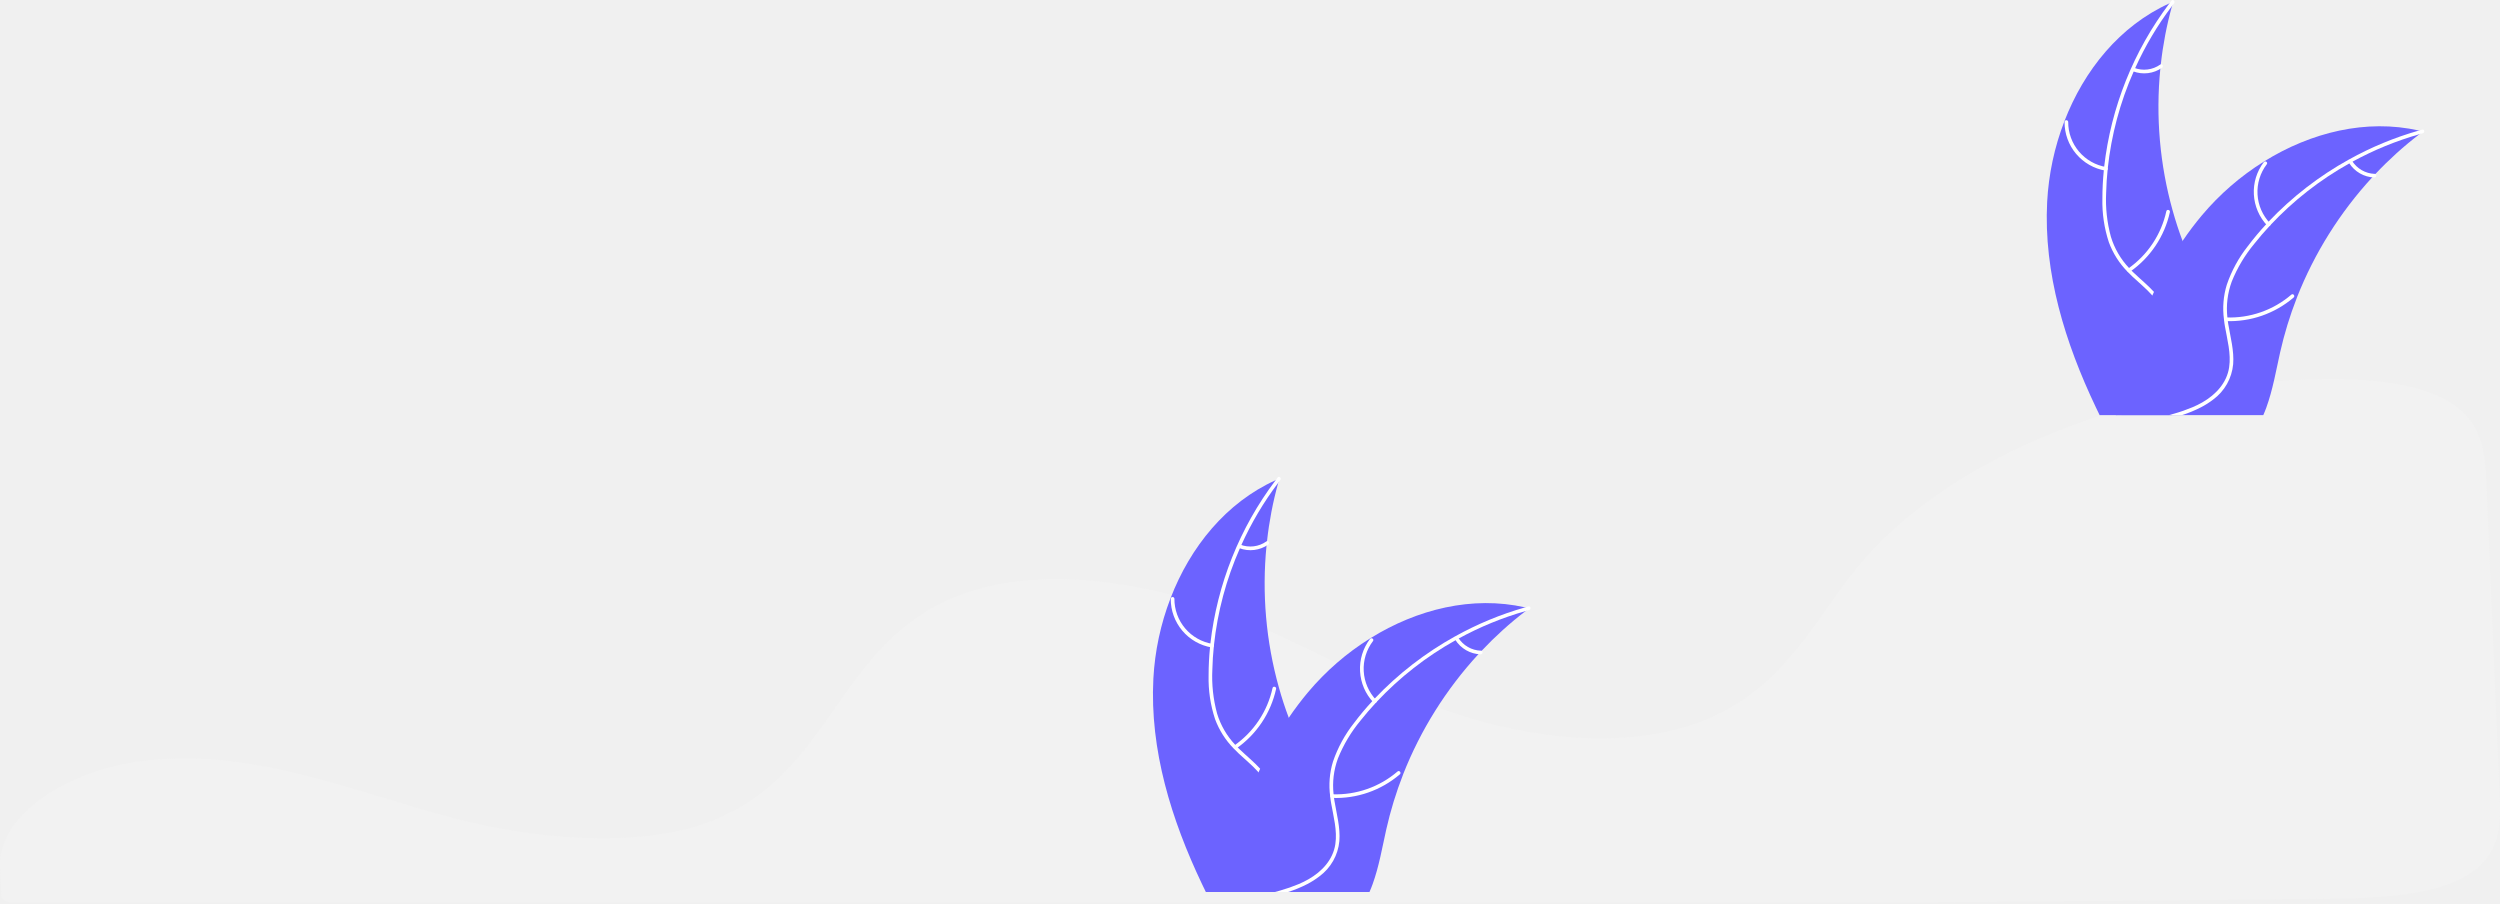
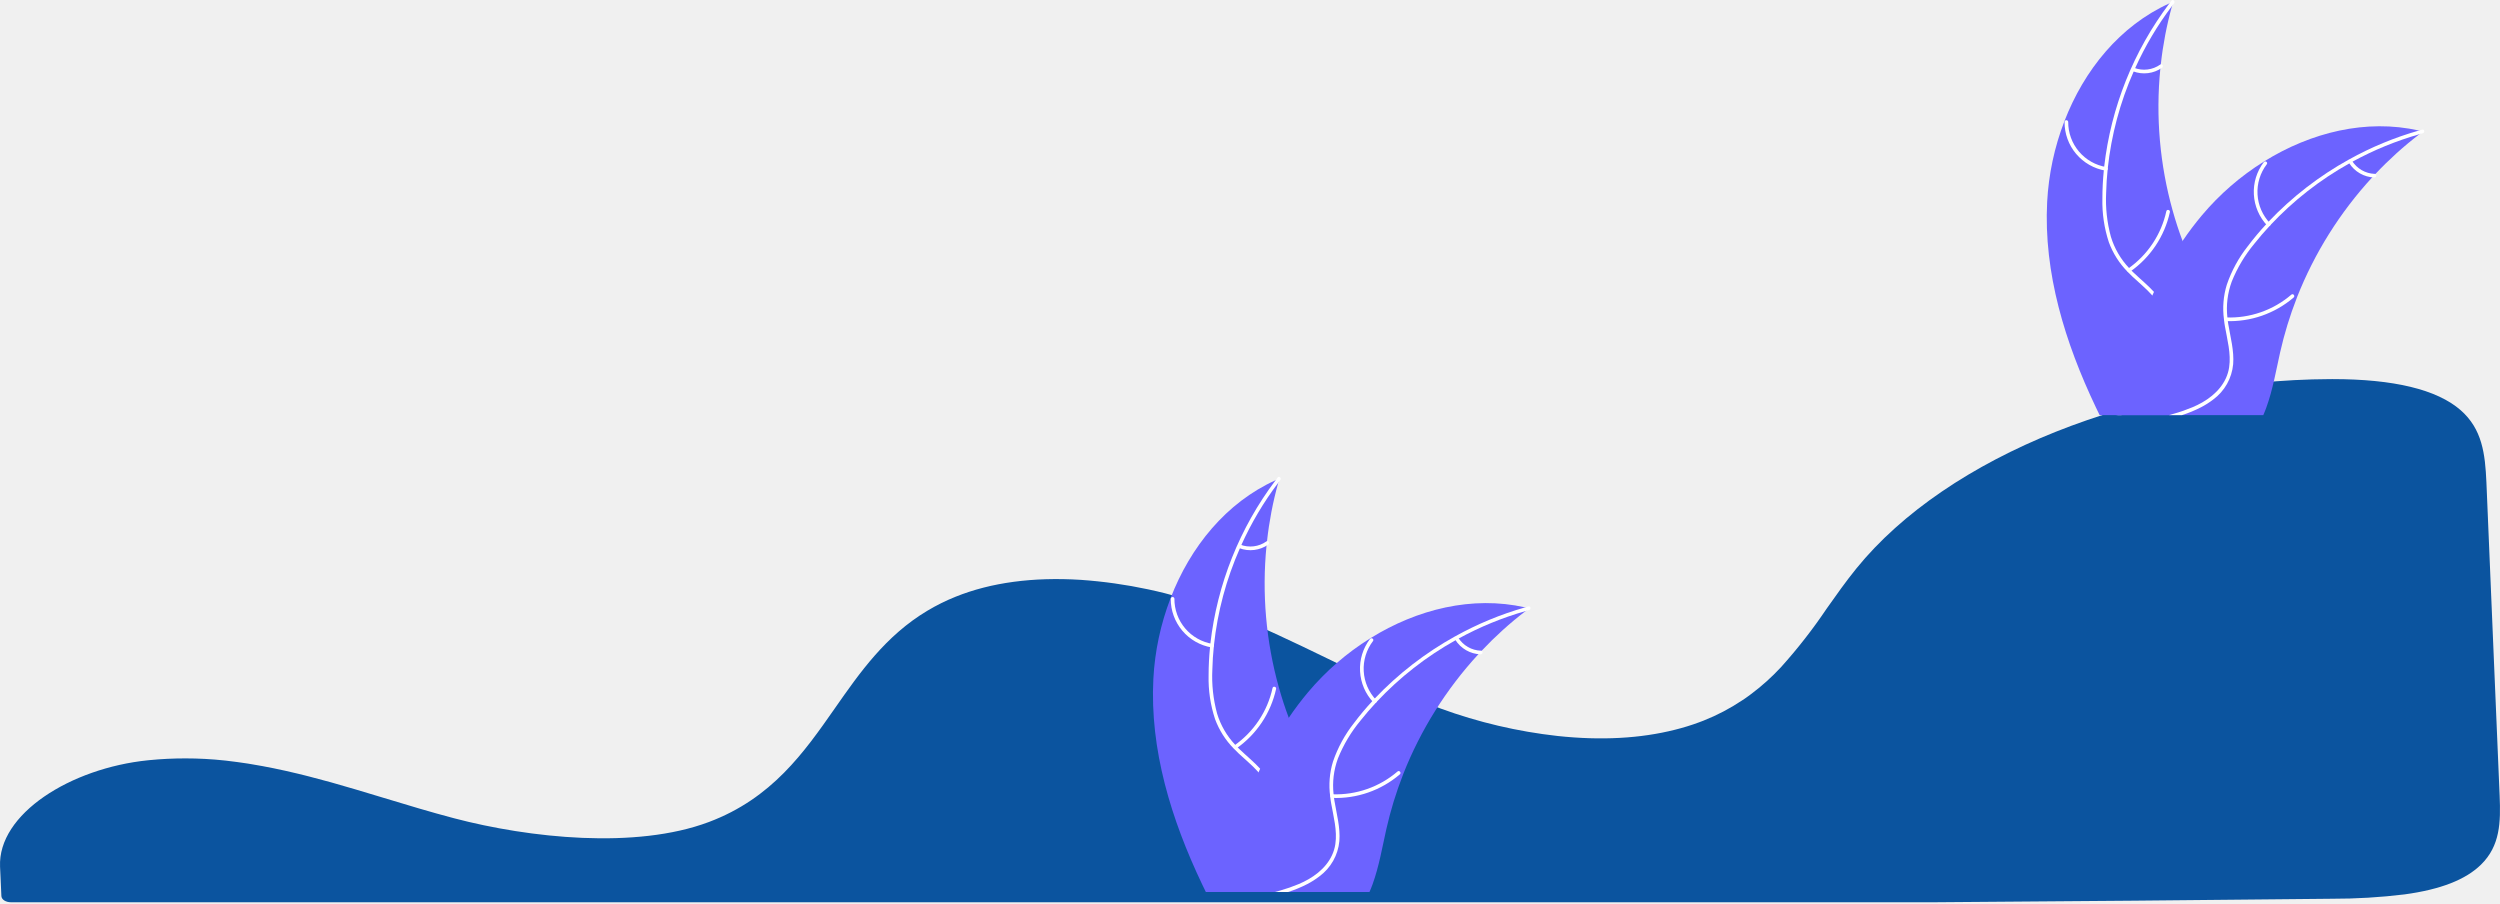
<svg xmlns="http://www.w3.org/2000/svg" width="310" height="112" viewBox="0 0 310 112" fill="none">
-   <path d="M22.983 94.041C21.502 94.041 20.019 94.111 18.57 94.253L18.359 94.274C8.748 95.252 -0.282 100.926 0.007 107.473L0.063 108.657C0.1 109.406 0.139 110.21 0.171 111.103C0.189 111.543 0.71 111.881 1.36 111.881H239.769C256.437 111.764 273.045 111.618 289.128 111.445C292.146 111.452 295.162 111.272 298.158 110.906C302.628 110.297 305.73 109.09 307.643 107.216C310.022 104.892 310.098 101.965 309.954 98.658C309.661 91.981 309.37 84.967 309.08 77.974C308.824 71.81 308.569 65.664 308.314 59.779C308.156 56.286 307.806 53.204 305.104 50.848C302.176 48.3 296.836 47.008 289.231 47.008C289.14 47.008 289.048 47.008 288.955 47.009C265.124 47.106 241.511 56.54 230.197 70.483C228.895 72.088 227.681 73.807 226.507 75.47C224.791 78.022 222.896 80.45 220.838 82.736C219.695 83.968 218.442 85.092 217.094 86.096C217.002 86.169 216.897 86.247 216.786 86.322C216.531 86.513 216.265 86.697 216.006 86.86C214.507 87.86 212.906 88.698 211.231 89.36L211.063 89.424C210.937 89.476 210.801 89.528 210.664 89.575C209.699 89.932 208.714 90.235 207.715 90.483C203.403 91.577 198.499 91.839 193.141 91.262C188.192 90.711 183.327 89.569 178.649 87.862C173.688 86.057 169.043 83.806 164.552 81.63C162.579 80.673 160.539 79.685 158.501 78.748C158.118 78.572 157.741 78.399 157.359 78.227C154.87 77.11 152.613 76.188 150.46 75.408C145.172 73.476 139.638 72.296 134.021 71.902C128.094 71.529 122.871 72.233 118.501 73.992C117.287 74.479 116.113 75.061 114.99 75.733C109.813 78.828 106.622 83.395 103.536 87.812C99.698 93.306 95.728 98.988 87.89 101.933C78.845 105.334 65.643 103.921 56.303 101.464C53.366 100.691 50.433 99.802 47.596 98.942C46.451 98.594 45.304 98.249 44.157 97.907C41.903 97.237 40.057 96.723 38.35 96.29L37.811 96.152C37.51 96.076 37.21 96.001 36.904 95.93C34.876 95.44 32.988 95.054 31.129 94.751L30.689 94.677C29.807 94.543 28.983 94.432 28.174 94.338L27.851 94.301C26.234 94.127 24.609 94.04 22.983 94.041Z" fill="#F2F2F2" />
+   <path d="M22.983 94.041C21.502 94.041 20.019 94.111 18.57 94.253L18.359 94.274C8.748 95.252 -0.282 100.926 0.007 107.473L0.063 108.657C0.1 109.406 0.139 110.21 0.171 111.103C0.189 111.543 0.71 111.881 1.36 111.881H239.769C256.437 111.764 273.045 111.618 289.128 111.445C292.146 111.452 295.162 111.272 298.158 110.906C302.628 110.297 305.73 109.09 307.643 107.216C310.022 104.892 310.098 101.965 309.954 98.658C309.661 91.981 309.37 84.967 309.08 77.974C308.824 71.81 308.569 65.664 308.314 59.779C308.156 56.286 307.806 53.204 305.104 50.848C302.176 48.3 296.836 47.008 289.231 47.008C289.14 47.008 289.048 47.008 288.955 47.009C265.124 47.106 241.511 56.54 230.197 70.483C228.895 72.088 227.681 73.807 226.507 75.47C224.791 78.022 222.896 80.45 220.838 82.736C219.695 83.968 218.442 85.092 217.094 86.096C217.002 86.169 216.897 86.247 216.786 86.322C216.531 86.513 216.265 86.697 216.006 86.86C214.507 87.86 212.906 88.698 211.231 89.36L211.063 89.424C210.937 89.476 210.801 89.528 210.664 89.575C209.699 89.932 208.714 90.235 207.715 90.483C203.403 91.577 198.499 91.839 193.141 91.262C188.192 90.711 183.327 89.569 178.649 87.862C173.688 86.057 169.043 83.806 164.552 81.63C162.579 80.673 160.539 79.685 158.501 78.748C158.118 78.572 157.741 78.399 157.359 78.227C154.87 77.11 152.613 76.188 150.46 75.408C145.172 73.476 139.638 72.296 134.021 71.902C128.094 71.529 122.871 72.233 118.501 73.992C117.287 74.479 116.113 75.061 114.99 75.733C109.813 78.828 106.622 83.395 103.536 87.812C99.698 93.306 95.728 98.988 87.89 101.933C78.845 105.334 65.643 103.921 56.303 101.464C53.366 100.691 50.433 99.802 47.596 98.942C46.451 98.594 45.304 98.249 44.157 97.907C41.903 97.237 40.057 96.723 38.35 96.29L37.811 96.152C37.51 96.076 37.21 96.001 36.904 95.93C34.876 95.44 32.988 95.054 31.129 94.751L30.689 94.677C29.807 94.543 28.983 94.432 28.174 94.338L27.851 94.301C26.234 94.127 24.609 94.04 22.983 94.041Z" fill="#0B549F" />
  <path d="M274.888 45.043C274.292 47.281 272.725 49.144 270.833 50.501C270.524 50.724 270.207 50.929 269.886 51.123C269.788 51.18 269.689 51.242 269.586 51.295C269.475 51.361 269.364 51.423 269.253 51.48H260.356C260.195 51.156 260.039 50.826 259.883 50.501C256.07 42.489 253.392 33.842 253.848 25.035C254.029 21.619 254.747 18.253 255.975 15.06C258.418 8.697 262.877 3.189 269.01 0.417C269.162 0.347 269.323 0.277 269.479 0.211C269.43 0.388 269.381 0.561 269.331 0.738C268.673 3.108 268.208 5.528 267.941 7.973C267.916 8.162 267.896 8.352 267.879 8.545C267.295 14.443 267.814 20.397 269.409 26.105C269.413 26.117 269.418 26.134 269.422 26.146C269.771 27.409 270.177 28.652 270.639 29.877C271.001 30.844 271.392 31.798 271.82 32.736C273.605 36.672 275.999 40.868 274.888 45.043Z" fill="#6C63FF" />
  <path d="M269.59 0.396C269.504 0.511 269.417 0.623 269.331 0.738C267.524 3.132 265.99 5.72 264.757 8.454C264.691 8.59 264.629 8.726 264.576 8.866C262.886 12.684 261.801 16.741 261.359 20.893C261.355 20.922 261.352 20.951 261.351 20.98C261.248 21.95 261.187 22.929 261.162 23.908C261.07 25.743 261.269 27.581 261.75 29.355C262.189 30.802 262.958 32.129 263.996 33.229C264.099 33.34 264.202 33.451 264.313 33.558C264.395 33.645 264.486 33.731 264.572 33.813C265.403 34.607 266.312 35.344 267.093 36.195C267.452 36.577 267.775 36.99 268.06 37.429C268.515 38.165 268.809 38.989 268.922 39.847C269.035 40.705 268.966 41.577 268.718 42.406C268.159 44.488 266.88 46.244 265.571 47.918C264.917 48.757 264.243 49.605 263.659 50.501C263.445 50.822 263.247 51.147 263.066 51.48H262.548C262.721 51.147 262.91 50.822 263.116 50.501C264.617 48.136 266.752 46.104 267.859 43.5C268.607 41.744 268.833 39.753 267.887 38.03C267.61 37.529 267.275 37.062 266.888 36.639C266.135 35.788 265.234 35.06 264.416 34.291C264.21 34.097 264.008 33.9 263.815 33.694C262.79 32.653 261.999 31.405 261.495 30.033C260.924 28.291 260.654 26.465 260.697 24.632C260.697 23.464 260.759 22.288 260.874 21.119C260.886 20.971 260.903 20.819 260.919 20.667C261.76 13.316 264.554 6.324 269.01 0.417C269.093 0.302 269.179 0.191 269.265 0.08C269.442 -0.151 269.767 0.17 269.59 0.396Z" fill="white" />
  <path d="M261.085 21.159C259.661 20.919 258.367 20.181 257.436 19.076C256.505 17.971 255.998 16.572 256.004 15.127C256.004 15.068 256.028 15.012 256.069 14.97C256.111 14.928 256.167 14.904 256.226 14.903C256.285 14.902 256.342 14.923 256.385 14.963C256.428 15.003 256.455 15.058 256.458 15.117C256.45 16.462 256.923 17.766 257.792 18.793C258.661 19.82 259.868 20.503 261.196 20.718C261.485 20.765 261.372 21.205 261.085 21.159Z" fill="white" />
  <path d="M263.882 33.312C266.302 31.62 267.996 29.078 268.626 26.193C268.688 25.907 269.129 26.018 269.066 26.304C268.406 29.305 266.638 31.947 264.115 33.702C263.874 33.869 263.643 33.478 263.882 33.312Z" fill="white" />
  <path d="M264.621 8.406C265.153 8.614 265.728 8.686 266.295 8.616C266.862 8.546 267.402 8.337 267.868 8.007C268.106 7.837 268.338 8.228 268.101 8.397C267.584 8.759 266.987 8.99 266.361 9.068C265.735 9.147 265.1 9.071 264.51 8.847C264.452 8.83 264.404 8.793 264.373 8.741C264.342 8.69 264.332 8.629 264.345 8.571C264.36 8.513 264.398 8.463 264.449 8.432C264.501 8.401 264.563 8.392 264.621 8.406Z" fill="white" />
  <path d="M300.449 16.303C300.305 16.414 300.157 16.525 300.013 16.64C298.06 18.135 296.232 19.785 294.546 21.576C294.415 21.712 294.283 21.852 294.155 21.992L294.151 21.996C290.155 26.334 286.995 31.374 284.83 36.861L284.818 36.898C284.814 36.911 284.81 36.919 284.806 36.931C283.948 39.128 283.256 41.386 282.737 43.686C282.235 45.931 281.823 48.338 281.038 50.501C280.918 50.835 280.787 51.164 280.647 51.48H262.359C262.421 51.156 262.486 50.826 262.552 50.501C263.483 45.735 264.937 41.086 266.888 36.639C266.954 36.491 267.019 36.343 267.093 36.195C268.101 33.998 269.285 31.886 270.635 29.881L270.635 29.879L270.636 29.878L270.638 29.877L270.639 29.877C271.38 28.783 272.177 27.727 273.025 26.714C275.225 24.096 277.823 21.842 280.725 20.034C280.742 20.021 280.762 20.013 280.779 20.001C286.554 16.418 293.399 14.711 299.943 16.188H299.947C300.116 16.225 300.28 16.262 300.449 16.303Z" fill="#6C63FF" />
  <path d="M300.428 16.521C300.288 16.558 300.149 16.599 300.013 16.64C297.13 17.464 294.347 18.605 291.716 20.042C291.585 20.112 291.453 20.186 291.321 20.26C287.685 22.289 284.384 24.869 281.536 27.907C281.533 27.909 281.532 27.912 281.531 27.915C281.498 27.948 281.461 27.985 281.433 28.018C280.775 28.725 280.141 29.462 279.541 30.218C278.366 31.63 277.419 33.216 276.735 34.92C276.213 36.34 276.028 37.863 276.196 39.367C276.209 39.519 276.229 39.667 276.25 39.819C276.266 39.938 276.283 40.058 276.303 40.181C276.575 41.83 277.044 43.484 276.912 45.166C276.832 46.028 276.57 46.864 276.144 47.617C275.718 48.371 275.137 49.026 274.44 49.539C273.966 49.905 273.459 50.228 272.926 50.501C272.164 50.894 271.37 51.222 270.553 51.48H268.936C269.154 51.419 269.368 51.357 269.586 51.295C270.36 51.077 271.119 50.812 271.861 50.501C272.284 50.324 272.697 50.121 273.095 49.893C274.748 48.943 276.126 47.486 276.414 45.541C276.665 43.838 276.18 42.135 275.892 40.469C275.843 40.181 275.797 39.897 275.773 39.613C275.576 38.171 275.696 36.703 276.122 35.311C276.714 33.574 277.599 31.952 278.738 30.515C279.443 29.578 280.196 28.679 280.993 27.82C281.091 27.709 281.194 27.598 281.301 27.487C284.209 24.427 287.568 21.829 291.26 19.783H291.264C294.009 18.254 296.921 17.048 299.943 16.188H299.947C300.083 16.146 300.223 16.105 300.358 16.068C300.642 15.994 300.708 16.443 300.428 16.521Z" fill="white" />
  <path d="M281.138 27.976C280.145 26.927 279.557 25.559 279.479 24.117C279.4 22.674 279.838 21.251 280.712 20.101C280.89 19.869 281.259 20.134 281.081 20.367C280.265 21.436 279.857 22.762 279.933 24.105C280.008 25.448 280.561 26.72 281.492 27.692C281.694 27.903 281.339 28.186 281.138 27.976Z" fill="white" />
  <path d="M276.054 39.364C279.005 39.471 281.888 38.461 284.128 36.536C284.35 36.345 284.634 36.699 284.413 36.89C282.078 38.888 279.076 39.933 276.005 39.816C275.712 39.804 275.763 39.353 276.054 39.364Z" fill="white" />
  <path d="M291.639 19.923C291.939 20.409 292.355 20.813 292.849 21.098C293.344 21.384 293.901 21.542 294.472 21.559C294.765 21.567 294.714 22.018 294.423 22.011C293.793 21.989 293.177 21.814 292.63 21.5C292.083 21.185 291.621 20.742 291.285 20.208C291.249 20.16 291.233 20.101 291.239 20.041C291.246 19.982 291.274 19.927 291.32 19.889C291.367 19.851 291.427 19.834 291.486 19.84C291.546 19.847 291.601 19.877 291.639 19.923Z" fill="white" />
  <path d="M164.057 104.17C163.461 106.408 161.894 108.271 160.001 109.629C159.693 109.851 159.376 110.056 159.055 110.25C158.957 110.307 158.858 110.369 158.755 110.423C158.644 110.488 158.533 110.55 158.422 110.608H149.525C149.364 110.283 149.208 109.954 149.052 109.629C145.238 101.616 142.561 92.969 143.017 84.163C143.198 80.747 143.916 77.381 145.144 74.188C147.587 67.824 152.046 62.316 158.179 59.544C158.331 59.474 158.492 59.404 158.648 59.338C158.599 59.515 158.549 59.688 158.5 59.865C157.842 62.235 157.377 64.655 157.11 67.1C157.085 67.29 157.064 67.479 157.048 67.672C156.464 73.57 156.982 79.525 158.578 85.232C158.582 85.245 158.586 85.261 158.59 85.273C158.94 86.536 159.346 87.78 159.808 89.004C160.17 89.971 160.561 90.925 160.989 91.863C162.774 95.799 165.168 99.995 164.057 104.17Z" fill="#6C63FF" />
  <path d="M158.759 59.523C158.673 59.639 158.586 59.75 158.5 59.865C156.693 62.259 155.159 64.847 153.926 67.582C153.86 67.717 153.798 67.853 153.745 67.993C152.055 71.811 150.97 75.869 150.528 80.02C150.523 80.049 150.521 80.078 150.52 80.107C150.417 81.078 150.355 82.057 150.331 83.036C150.239 84.871 150.438 86.709 150.919 88.482C151.358 89.93 152.127 91.256 153.165 92.357C153.268 92.468 153.371 92.579 153.482 92.686C153.564 92.772 153.654 92.858 153.741 92.941C154.572 93.735 155.481 94.471 156.262 95.322C156.62 95.704 156.944 96.117 157.229 96.556C157.684 97.293 157.977 98.117 158.091 98.975C158.204 99.832 158.135 100.704 157.887 101.534C157.328 103.615 156.048 105.371 154.74 107.045C154.086 107.885 153.412 108.732 152.828 109.629C152.614 109.95 152.416 110.274 152.235 110.608H151.717C151.89 110.274 152.079 109.95 152.285 109.629C153.786 107.264 155.921 105.231 157.027 102.628C157.776 100.871 158.002 98.88 157.056 97.157C156.779 96.656 156.443 96.189 156.057 95.767C155.304 94.915 154.403 94.187 153.584 93.418C153.379 93.225 153.177 93.027 152.984 92.821C151.959 91.78 151.168 90.532 150.664 89.16C150.093 87.419 149.823 85.592 149.866 83.76C149.866 82.591 149.928 81.415 150.043 80.247C150.055 80.099 150.072 79.947 150.088 79.794C150.929 72.443 153.723 65.451 158.179 59.544C158.261 59.429 158.348 59.318 158.434 59.207C158.611 58.977 158.936 59.297 158.759 59.523Z" fill="white" />
  <path d="M150.254 80.286C148.829 80.046 147.536 79.308 146.605 78.204C145.674 77.099 145.166 75.699 145.172 74.254C145.173 74.195 145.197 74.139 145.238 74.097C145.28 74.055 145.336 74.031 145.395 74.03C145.454 74.029 145.511 74.05 145.554 74.09C145.597 74.13 145.623 74.186 145.627 74.244C145.619 75.59 146.092 76.894 146.961 77.921C147.83 78.948 149.037 79.63 150.365 79.845C150.654 79.892 150.541 80.332 150.254 80.286Z" fill="white" />
  <path d="M153.051 92.439C155.471 90.747 157.165 88.205 157.795 85.32C157.857 85.034 158.297 85.145 158.235 85.431C157.575 88.432 155.806 91.074 153.284 92.829C153.043 92.997 152.811 92.606 153.051 92.439Z" fill="white" />
  <path d="M153.79 67.534C154.322 67.741 154.897 67.813 155.464 67.743C156.03 67.674 156.571 67.464 157.037 67.134C157.275 66.964 157.506 67.355 157.27 67.524C156.753 67.886 156.156 68.117 155.53 68.195C154.904 68.274 154.268 68.198 153.679 67.974C153.621 67.958 153.572 67.92 153.542 67.869C153.511 67.817 153.501 67.757 153.514 67.698C153.529 67.64 153.566 67.59 153.618 67.559C153.67 67.528 153.731 67.519 153.79 67.534Z" fill="white" />
  <path d="M189.618 75.43C189.474 75.541 189.326 75.652 189.182 75.767C187.229 77.262 185.401 78.913 183.715 80.703C183.583 80.839 183.452 80.979 183.324 81.119L183.32 81.123C179.324 85.461 176.163 90.501 173.999 95.989L173.987 96.026C173.983 96.038 173.979 96.046 173.975 96.059C173.117 98.255 172.425 100.513 171.905 102.813C171.404 105.059 170.992 107.465 170.207 109.629C170.087 109.962 169.956 110.291 169.816 110.608H151.528C151.59 110.283 151.655 109.954 151.721 109.629C152.651 104.862 154.105 100.214 156.057 95.767C156.122 95.618 156.188 95.47 156.262 95.322C157.27 93.125 158.454 91.013 159.804 89.008L159.804 89.007L159.805 89.005L159.806 89.004L159.808 89.004C160.549 87.91 161.346 86.854 162.194 85.841C164.394 83.224 166.992 80.969 169.894 79.161C169.911 79.148 169.931 79.14 169.948 79.128C175.723 75.545 182.567 73.838 189.112 75.315H189.116C189.285 75.352 189.449 75.389 189.618 75.43Z" fill="#6C63FF" />
  <path d="M189.597 75.648C189.457 75.685 189.317 75.726 189.182 75.767C186.299 76.591 183.516 77.732 180.885 79.169C180.753 79.239 180.622 79.313 180.49 79.387C176.854 81.417 173.553 83.996 170.704 87.034C170.702 87.036 170.701 87.039 170.7 87.042C170.667 87.075 170.63 87.112 170.602 87.145C169.943 87.852 169.31 88.589 168.709 89.346C167.535 90.757 166.588 92.343 165.904 94.047C165.381 95.467 165.197 96.99 165.365 98.494C165.378 98.646 165.398 98.794 165.419 98.946C165.435 99.066 165.452 99.185 165.472 99.308C165.744 100.958 166.213 102.611 166.081 104.294C166.001 105.156 165.739 105.991 165.313 106.745C164.887 107.498 164.306 108.153 163.609 108.666C163.135 109.033 162.628 109.355 162.095 109.629C161.333 110.022 160.539 110.349 159.722 110.608H158.105C158.323 110.546 158.537 110.484 158.755 110.423C159.529 110.204 160.288 109.939 161.03 109.629C161.453 109.452 161.865 109.248 162.264 109.02C163.917 108.07 165.295 106.614 165.583 104.668C165.834 102.965 165.349 101.262 165.061 99.596C165.011 99.308 164.966 99.024 164.942 98.741C164.745 97.298 164.864 95.83 165.291 94.438C165.883 92.702 166.768 91.079 167.907 89.642C168.612 88.706 169.364 87.806 170.161 86.948C170.26 86.836 170.363 86.725 170.47 86.614C173.378 83.555 176.736 80.957 180.428 78.91H180.433C183.178 77.382 186.09 76.175 189.112 75.315H189.116C189.252 75.274 189.391 75.233 189.527 75.195C189.811 75.121 189.877 75.57 189.597 75.648Z" fill="white" />
  <path d="M170.307 87.104C169.314 86.055 168.725 84.687 168.647 83.244C168.569 81.802 169.007 80.378 169.881 79.228C170.059 78.996 170.428 79.261 170.25 79.494C169.433 80.563 169.026 81.889 169.102 83.232C169.177 84.576 169.73 85.847 170.661 86.819C170.863 87.03 170.508 87.314 170.307 87.104Z" fill="white" />
  <path d="M165.223 98.491C168.174 98.598 171.057 97.588 173.297 95.663C173.519 95.472 173.803 95.826 173.582 96.017C171.247 98.016 168.245 99.061 165.174 98.943C164.881 98.932 164.932 98.48 165.223 98.491Z" fill="white" />
  <path d="M180.808 79.05C181.108 79.536 181.524 79.94 182.018 80.226C182.513 80.511 183.07 80.669 183.641 80.686C183.934 80.694 183.883 81.145 183.592 81.138C182.962 81.116 182.346 80.941 181.799 80.627C181.252 80.312 180.79 79.869 180.454 79.335C180.418 79.288 180.402 79.228 180.408 79.169C180.414 79.109 180.443 79.055 180.489 79.016C180.536 78.978 180.596 78.961 180.655 78.968C180.715 78.974 180.77 79.004 180.808 79.05Z" fill="white" />
</svg>
